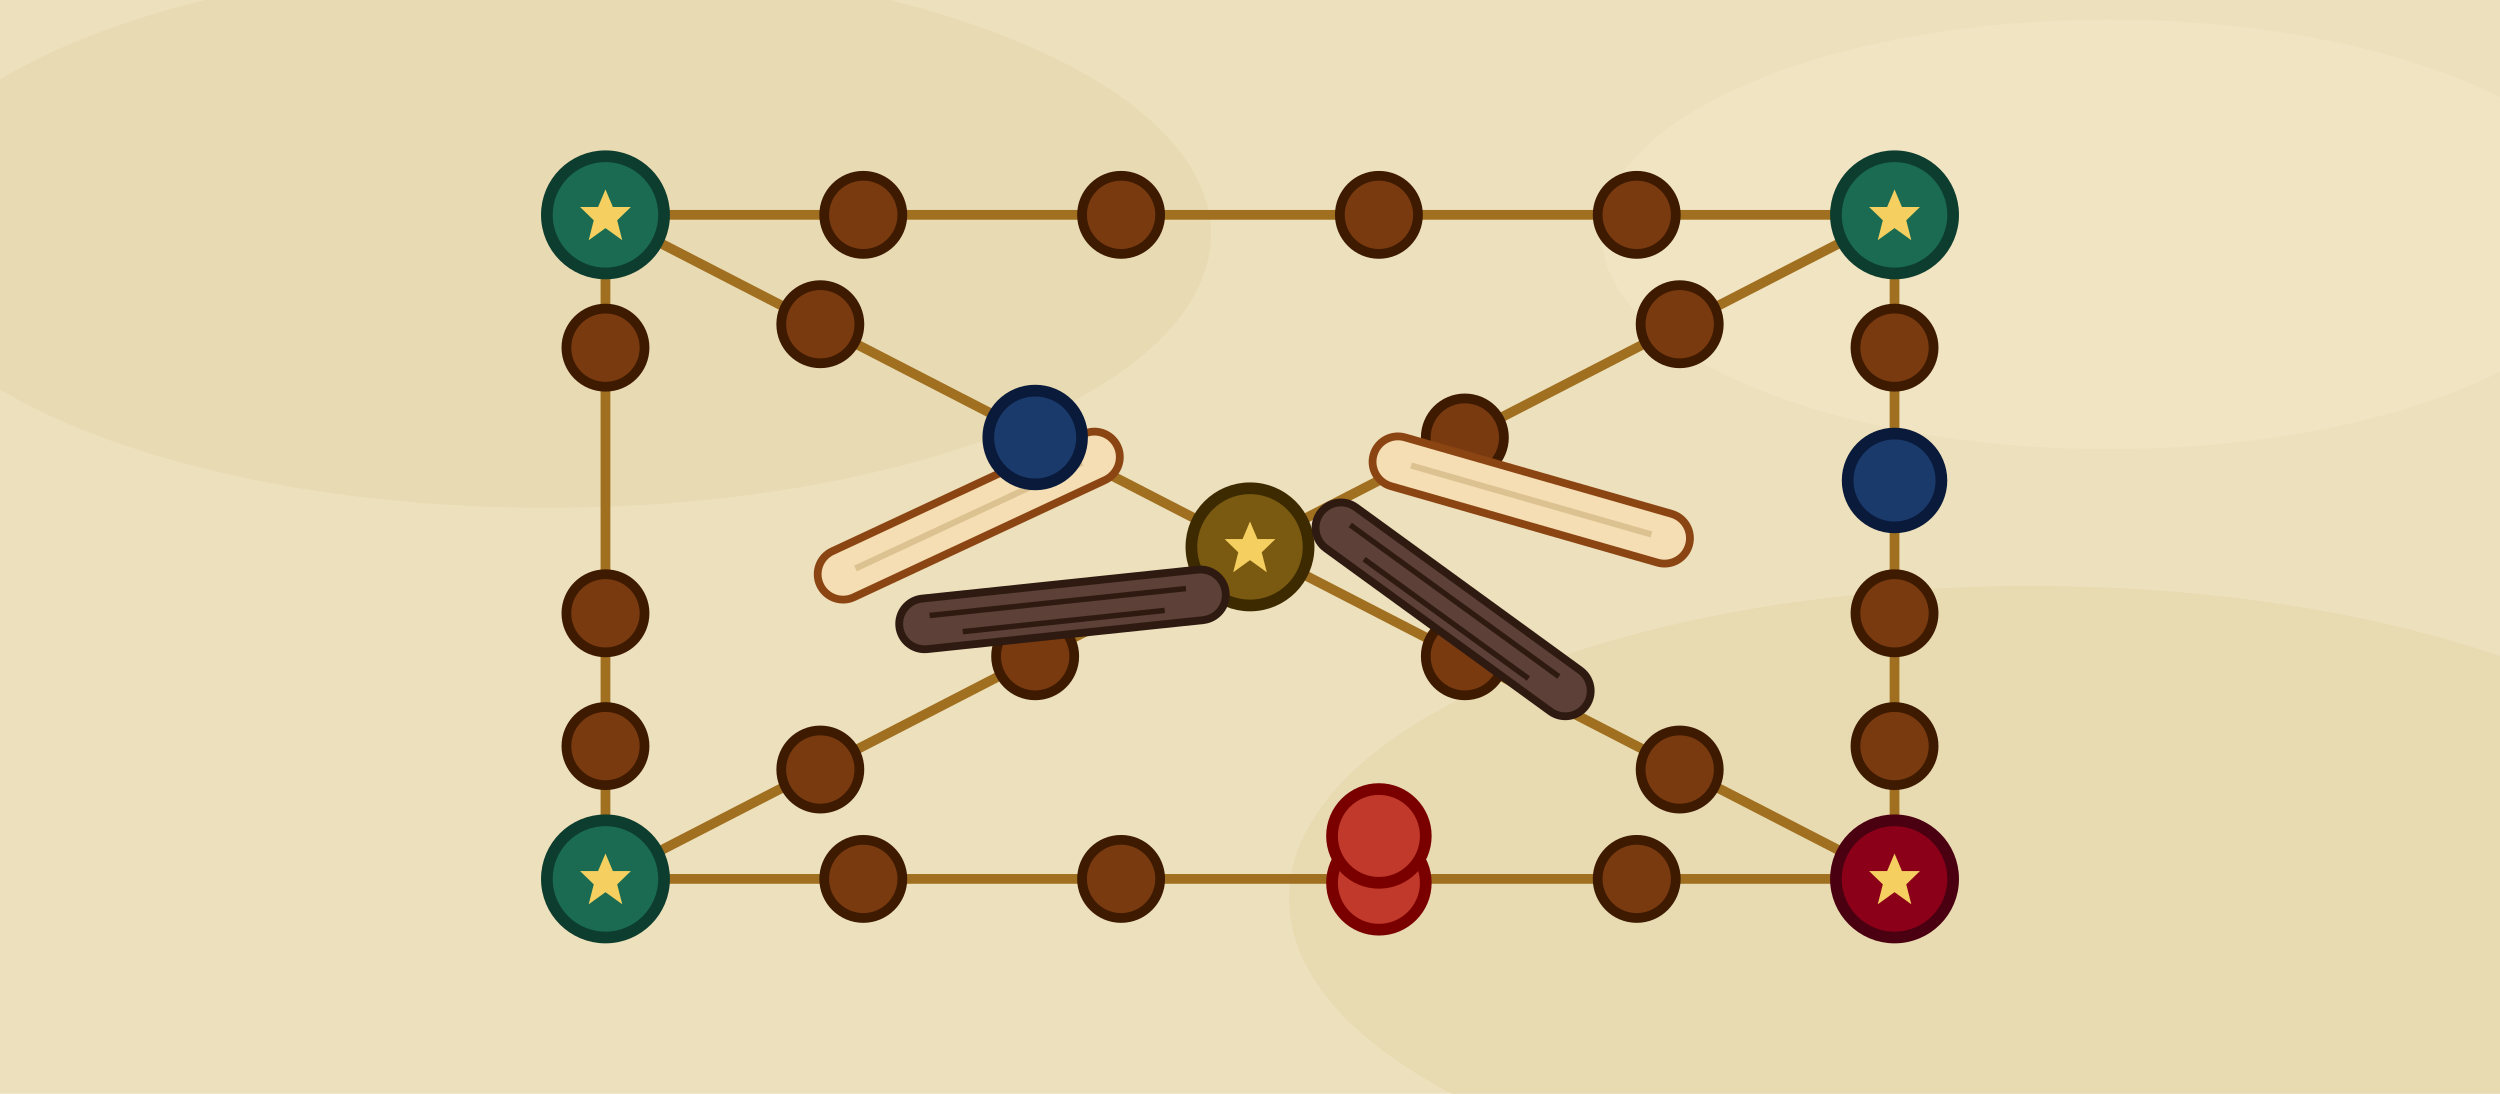
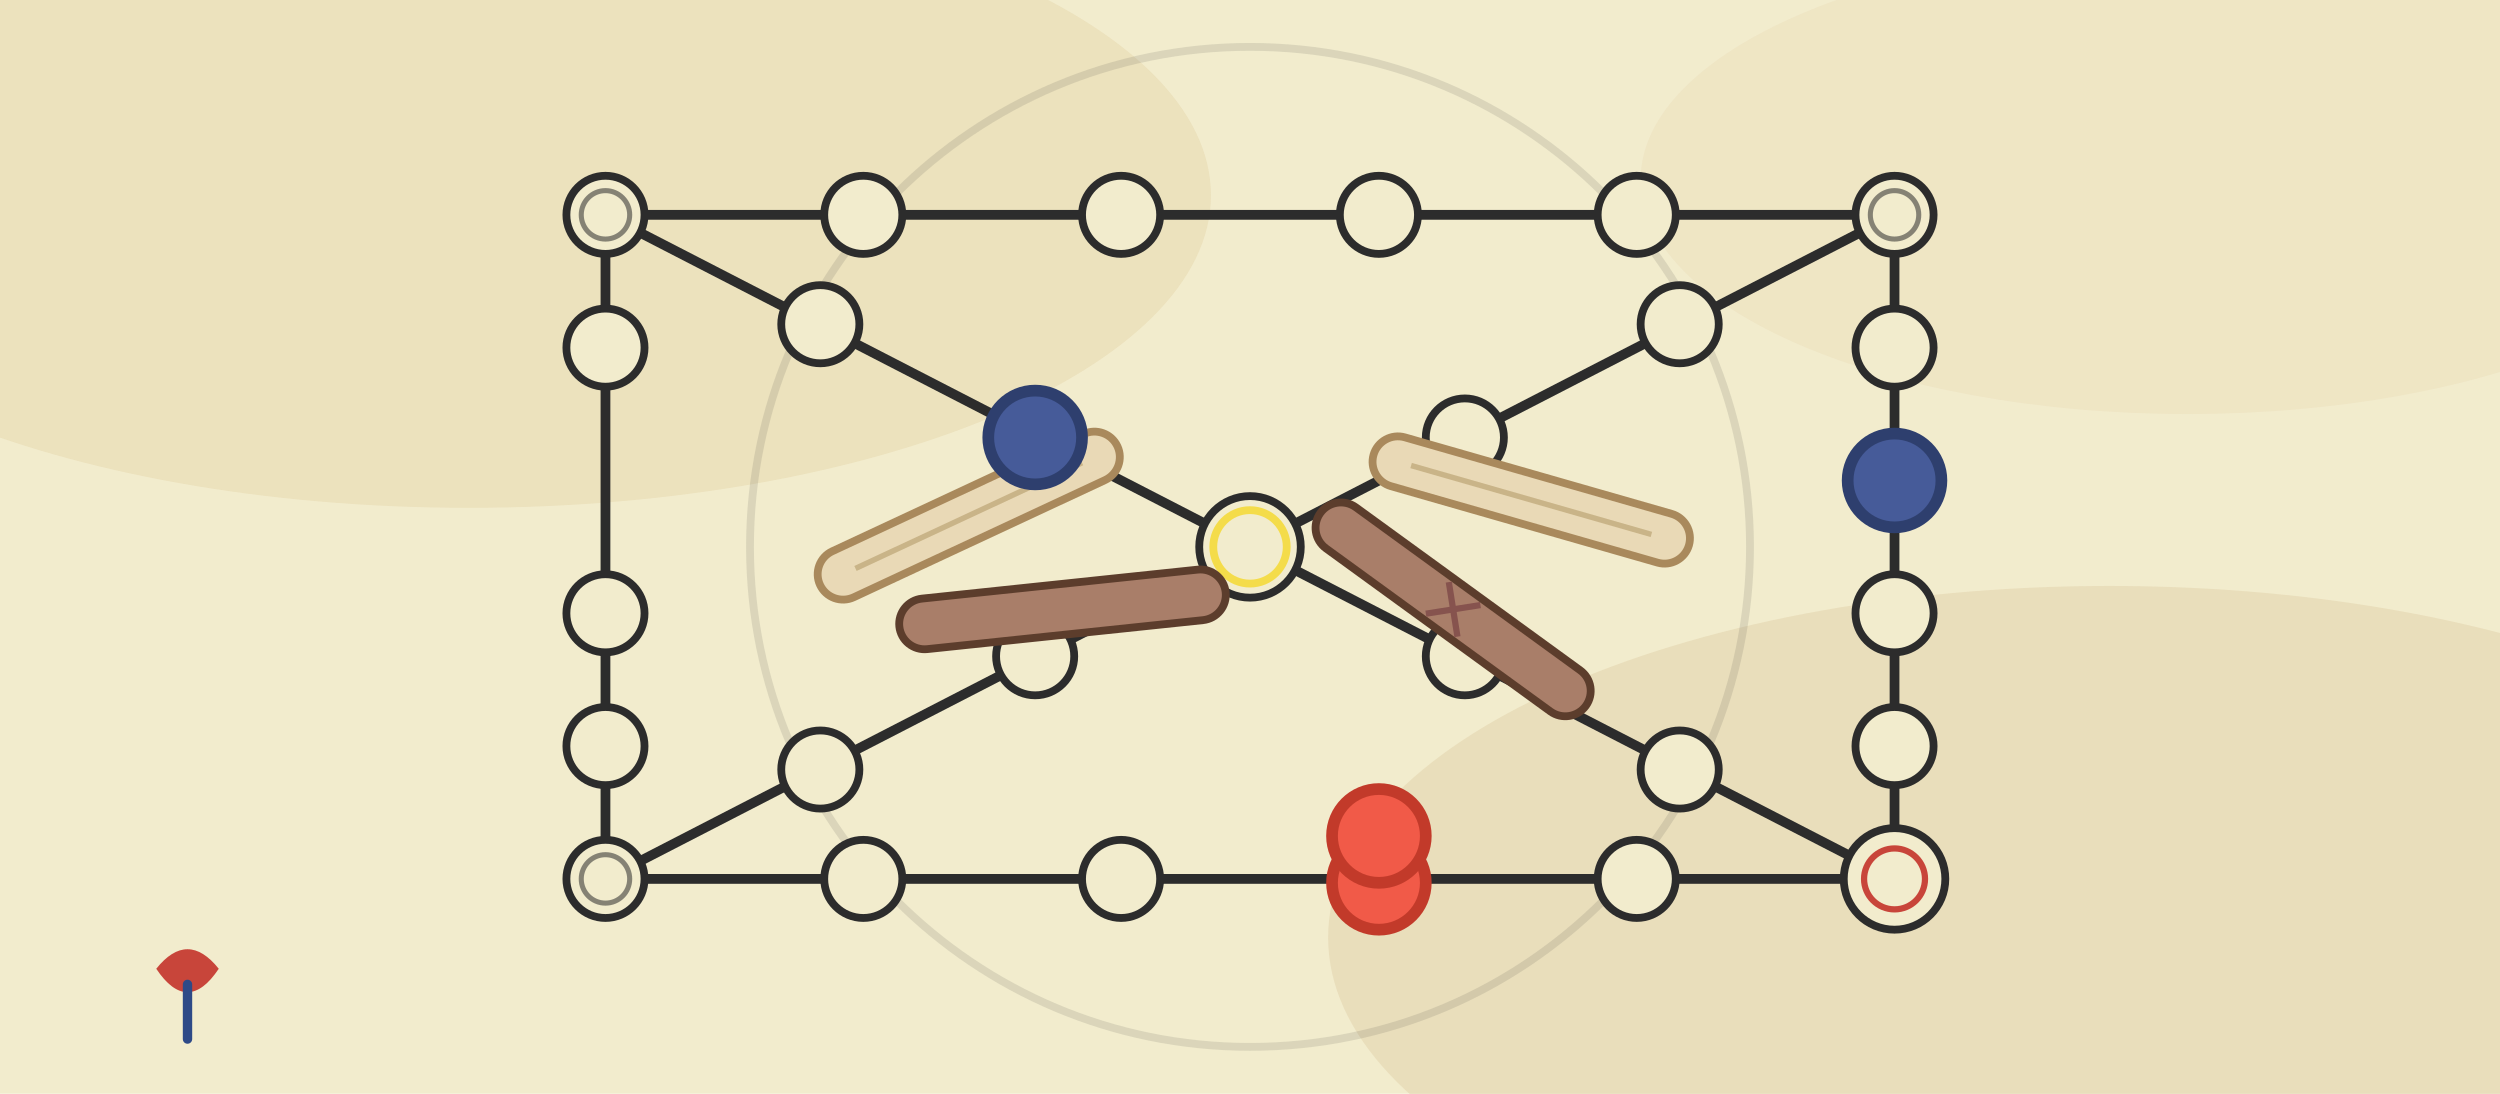
<svg xmlns="http://www.w3.org/2000/svg" viewBox="0 0 640 280">
  <defs>
-     <circle id="yn" r="10" fill="#7a3a10" stroke="#3d1a00" stroke-width="2.5" />
-     <path id="ys" d="M0 -6.5 L1.9 -2 6.5 -2 3 1.4 4.3 6.5 0 3.4 -4.3 6.5 -3 1.4 -6.5 -2 -1.9 -2 Z" fill="#f5d060" />
-     <g id="yc">
-       <circle r="15" fill="#1a6b52" stroke="#0d3d2e" stroke-width="3" />
-       <use href="#ys" />
-     </g>
+     <circle id="yn" r="10" fill="#F2ECCD" stroke="#2C2C2C" stroke-width="2" />
    <rect id="yk" x="-42" y="-6.5" width="84" height="13" rx="6.5" />
  </defs>
-   <rect width="640" height="280" fill="#ede0bc" />
-   <ellipse cx="140" cy="60" rx="170" ry="70" fill="#e4d4a8" opacity=".5" />
-   <ellipse cx="520" cy="230" rx="190" ry="80" fill="#e2d2a4" opacity=".45" />
-   <ellipse cx="540" cy="60" rx="130" ry="55" fill="#f2e6c6" opacity=".6" />
-   <g stroke="#a07020" stroke-width="2.5" fill="none">
+   <rect width="640" height="280" fill="#F2ECCD" />
+   <ellipse cx="120" cy="50" rx="190" ry="80" fill="#E4D4A8" opacity=".45" />
+   <ellipse cx="540" cy="240" rx="200" ry="90" fill="#DCC9A0" opacity=".4" />
+   <ellipse cx="560" cy="46" rx="140" ry="60" fill="#ECDFBC" opacity=".5" />
+   <circle cx="320" cy="140" r="128" fill="none" stroke="#2C2C2C" stroke-width="2" opacity=".12" />
+   <g stroke="#2C2C2C" stroke-width="2.5" fill="none" stroke-linejoin="round" stroke-linecap="round">
    <path d="M155 55 H485 V225 H155 Z" />
    <path d="M155 55 L485 225 M485 55 L155 225" />
  </g>
  <use href="#yn" x="221" y="55" />
  <use href="#yn" x="287" y="55" />
  <use href="#yn" x="353" y="55" />
  <use href="#yn" x="419" y="55" />
  <use href="#yn" x="221" y="225" />
  <use href="#yn" x="287" y="225" />
  <use href="#yn" x="419" y="225" />
  <use href="#yn" x="155" y="89" />
  <use href="#yn" x="155" y="157" />
  <use href="#yn" x="155" y="191" />
  <use href="#yn" x="485" y="89" />
  <use href="#yn" x="485" y="157" />
  <use href="#yn" x="485" y="191" />
  <use href="#yn" x="210" y="83" />
  <use href="#yn" x="265" y="112" />
  <use href="#yn" x="430" y="83" />
  <use href="#yn" x="375" y="112" />
  <use href="#yn" x="210" y="197" />
  <use href="#yn" x="265" y="168" />
  <use href="#yn" x="430" y="197" />
  <use href="#yn" x="375" y="168" />
-   <use href="#yc" x="155" y="55" />
-   <use href="#yc" x="485" y="55" />
-   <use href="#yc" x="155" y="225" />
+   <g>
+     <use href="#yn" x="155" y="55" />
+     <circle cx="155" cy="55" r="6.2" fill="none" stroke="#2C2C2C" stroke-width="1.3" opacity=".55" />
+     <use href="#yn" x="485" y="55" />
+     <circle cx="485" cy="55" r="6.2" fill="none" stroke="#2C2C2C" stroke-width="1.3" opacity=".55" />
+     <use href="#yn" x="155" y="225" />
+     <circle cx="155" cy="225" r="6.2" fill="none" stroke="#2C2C2C" stroke-width="1.3" opacity=".55" />
+   </g>
  <g transform="translate(485 225)">
-     <circle r="15" fill="#8B0018" stroke="#4a0010" stroke-width="3" />
-     <use href="#ys" />
+     <circle r="13" fill="#F2ECCD" stroke="#2C2C2C" stroke-width="2" />
+     <circle r="7.8" fill="none" stroke="#C8453A" stroke-width="1.6" />
  </g>
  <g transform="translate(320 140)">
-     <circle r="15" fill="#7a5a10" stroke="#3d2a00" stroke-width="3" />
-     <use href="#ys" />
+     <circle r="13" fill="#F2ECCD" stroke="#2C2C2C" stroke-width="2" />
+     <circle r="9.4" fill="none" stroke="#F4DC4A" stroke-width="2" />
  </g>
  <g transform="translate(248 132) rotate(-25)">
-     <use href="#yk" fill="#f5deb3" stroke="#8B4513" stroke-width="2" />
-     <path d="M-32 0 H32" stroke="#dcc290" stroke-width="1.6" />
+     <use href="#yk" fill="#E9D9B6" stroke="#A9895C" stroke-width="2" />
+     <path d="M-32 0 H32" stroke="#C9B488" stroke-width="1.4" />
  </g>
  <g transform="translate(272 156) rotate(-6)">
-     <use href="#yk" fill="#5d4037" stroke="#2e1a10" stroke-width="2" />
-     <path d="M-34 -2 H32 M-26 3 H26" stroke="#2e1a10" stroke-width="1.4" fill="none" />
+     <use href="#yk" fill="#A97E69" stroke="#5C3D2C" stroke-width="2" />
  </g>
  <g transform="translate(392 128) rotate(16)">
-     <use href="#yk" fill="#f5deb3" stroke="#8B4513" stroke-width="2" />
-     <path d="M-32 0 H32" stroke="#dcc290" stroke-width="1.6" />
+     <use href="#yk" fill="#E9D9B6" stroke="#A9895C" stroke-width="2" />
+     <path d="M-32 0 H32" stroke="#C9B488" stroke-width="1.4" />
  </g>
  <g transform="translate(372 156) rotate(36)">
-     <use href="#yk" fill="#5d4037" stroke="#2e1a10" stroke-width="2" />
-     <path d="M-34 -2 H32 M-26 3 H26" stroke="#2e1a10" stroke-width="1.4" fill="none" />
+     <use href="#yk" fill="#A97E69" stroke="#5C3D2C" stroke-width="2" />
+     <path d="M-5 -5 L5 5 M5 -5 L-5 5" stroke="#86534E" stroke-width="1.6" fill="none" />
  </g>
-   <circle cx="353" cy="226" r="12" fill="#c0392b" stroke="#7a0000" stroke-width="3" />
-   <circle cx="353" cy="214" r="12" fill="#c0392b" stroke="#7a0000" stroke-width="3" />
-   <circle cx="265" cy="112" r="12" fill="#1a3a6b" stroke="#0a1a3b" stroke-width="3" />
-   <circle cx="485" cy="123" r="12" fill="#1a3a6b" stroke="#0a1a3b" stroke-width="3" />
+   <circle cx="353" cy="226" r="12" fill="#F15A48" stroke="#C23A2A" stroke-width="3" />
+   <circle cx="353" cy="214" r="12" fill="#F15A48" stroke="#C23A2A" stroke-width="3" />
+   <circle cx="265" cy="112" r="12" fill="#465B99" stroke="#2E3F6E" stroke-width="3" />
+   <circle cx="485" cy="123" r="12" fill="#465B99" stroke="#2E3F6E" stroke-width="3" />
+   <g transform="translate(40 248)">
+     <path d="M0 0 q8 -10 16 0 q-8 12 -16 0 Z" fill="#C8453A" />
+     <path d="M8 4 V18" stroke="#2E4A87" stroke-width="2.4" stroke-linecap="round" />
+   </g>
</svg>
